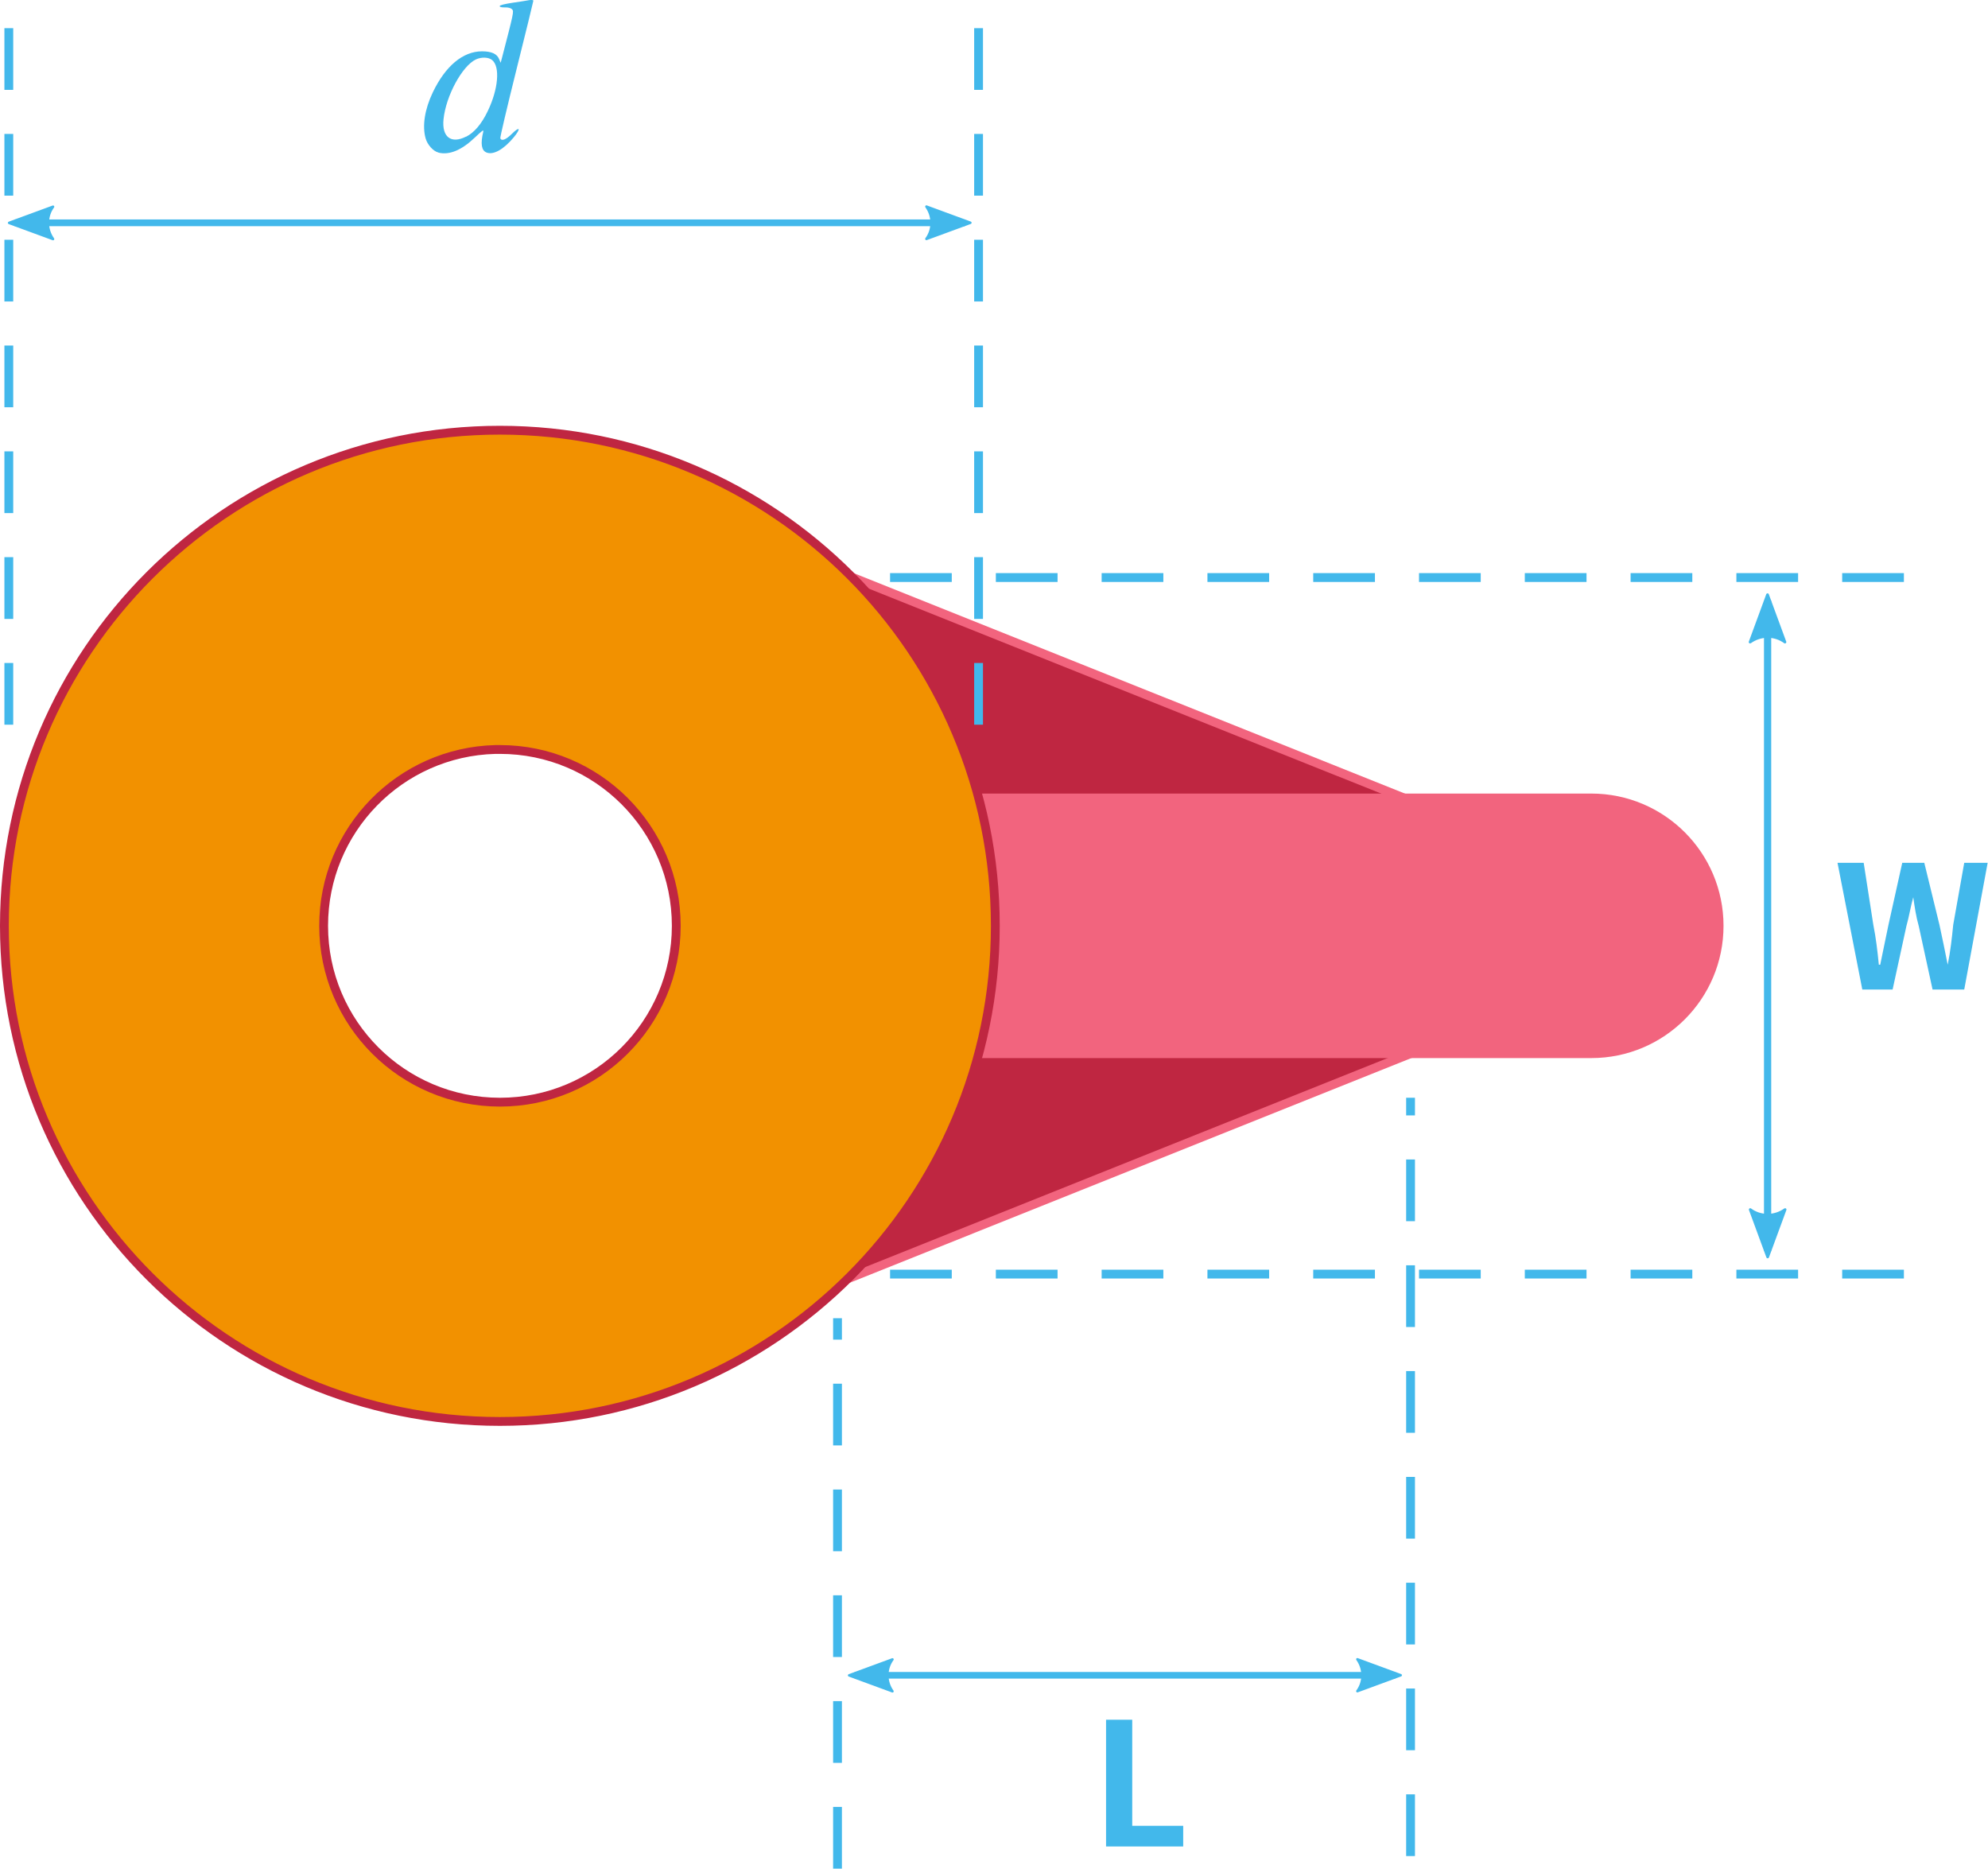
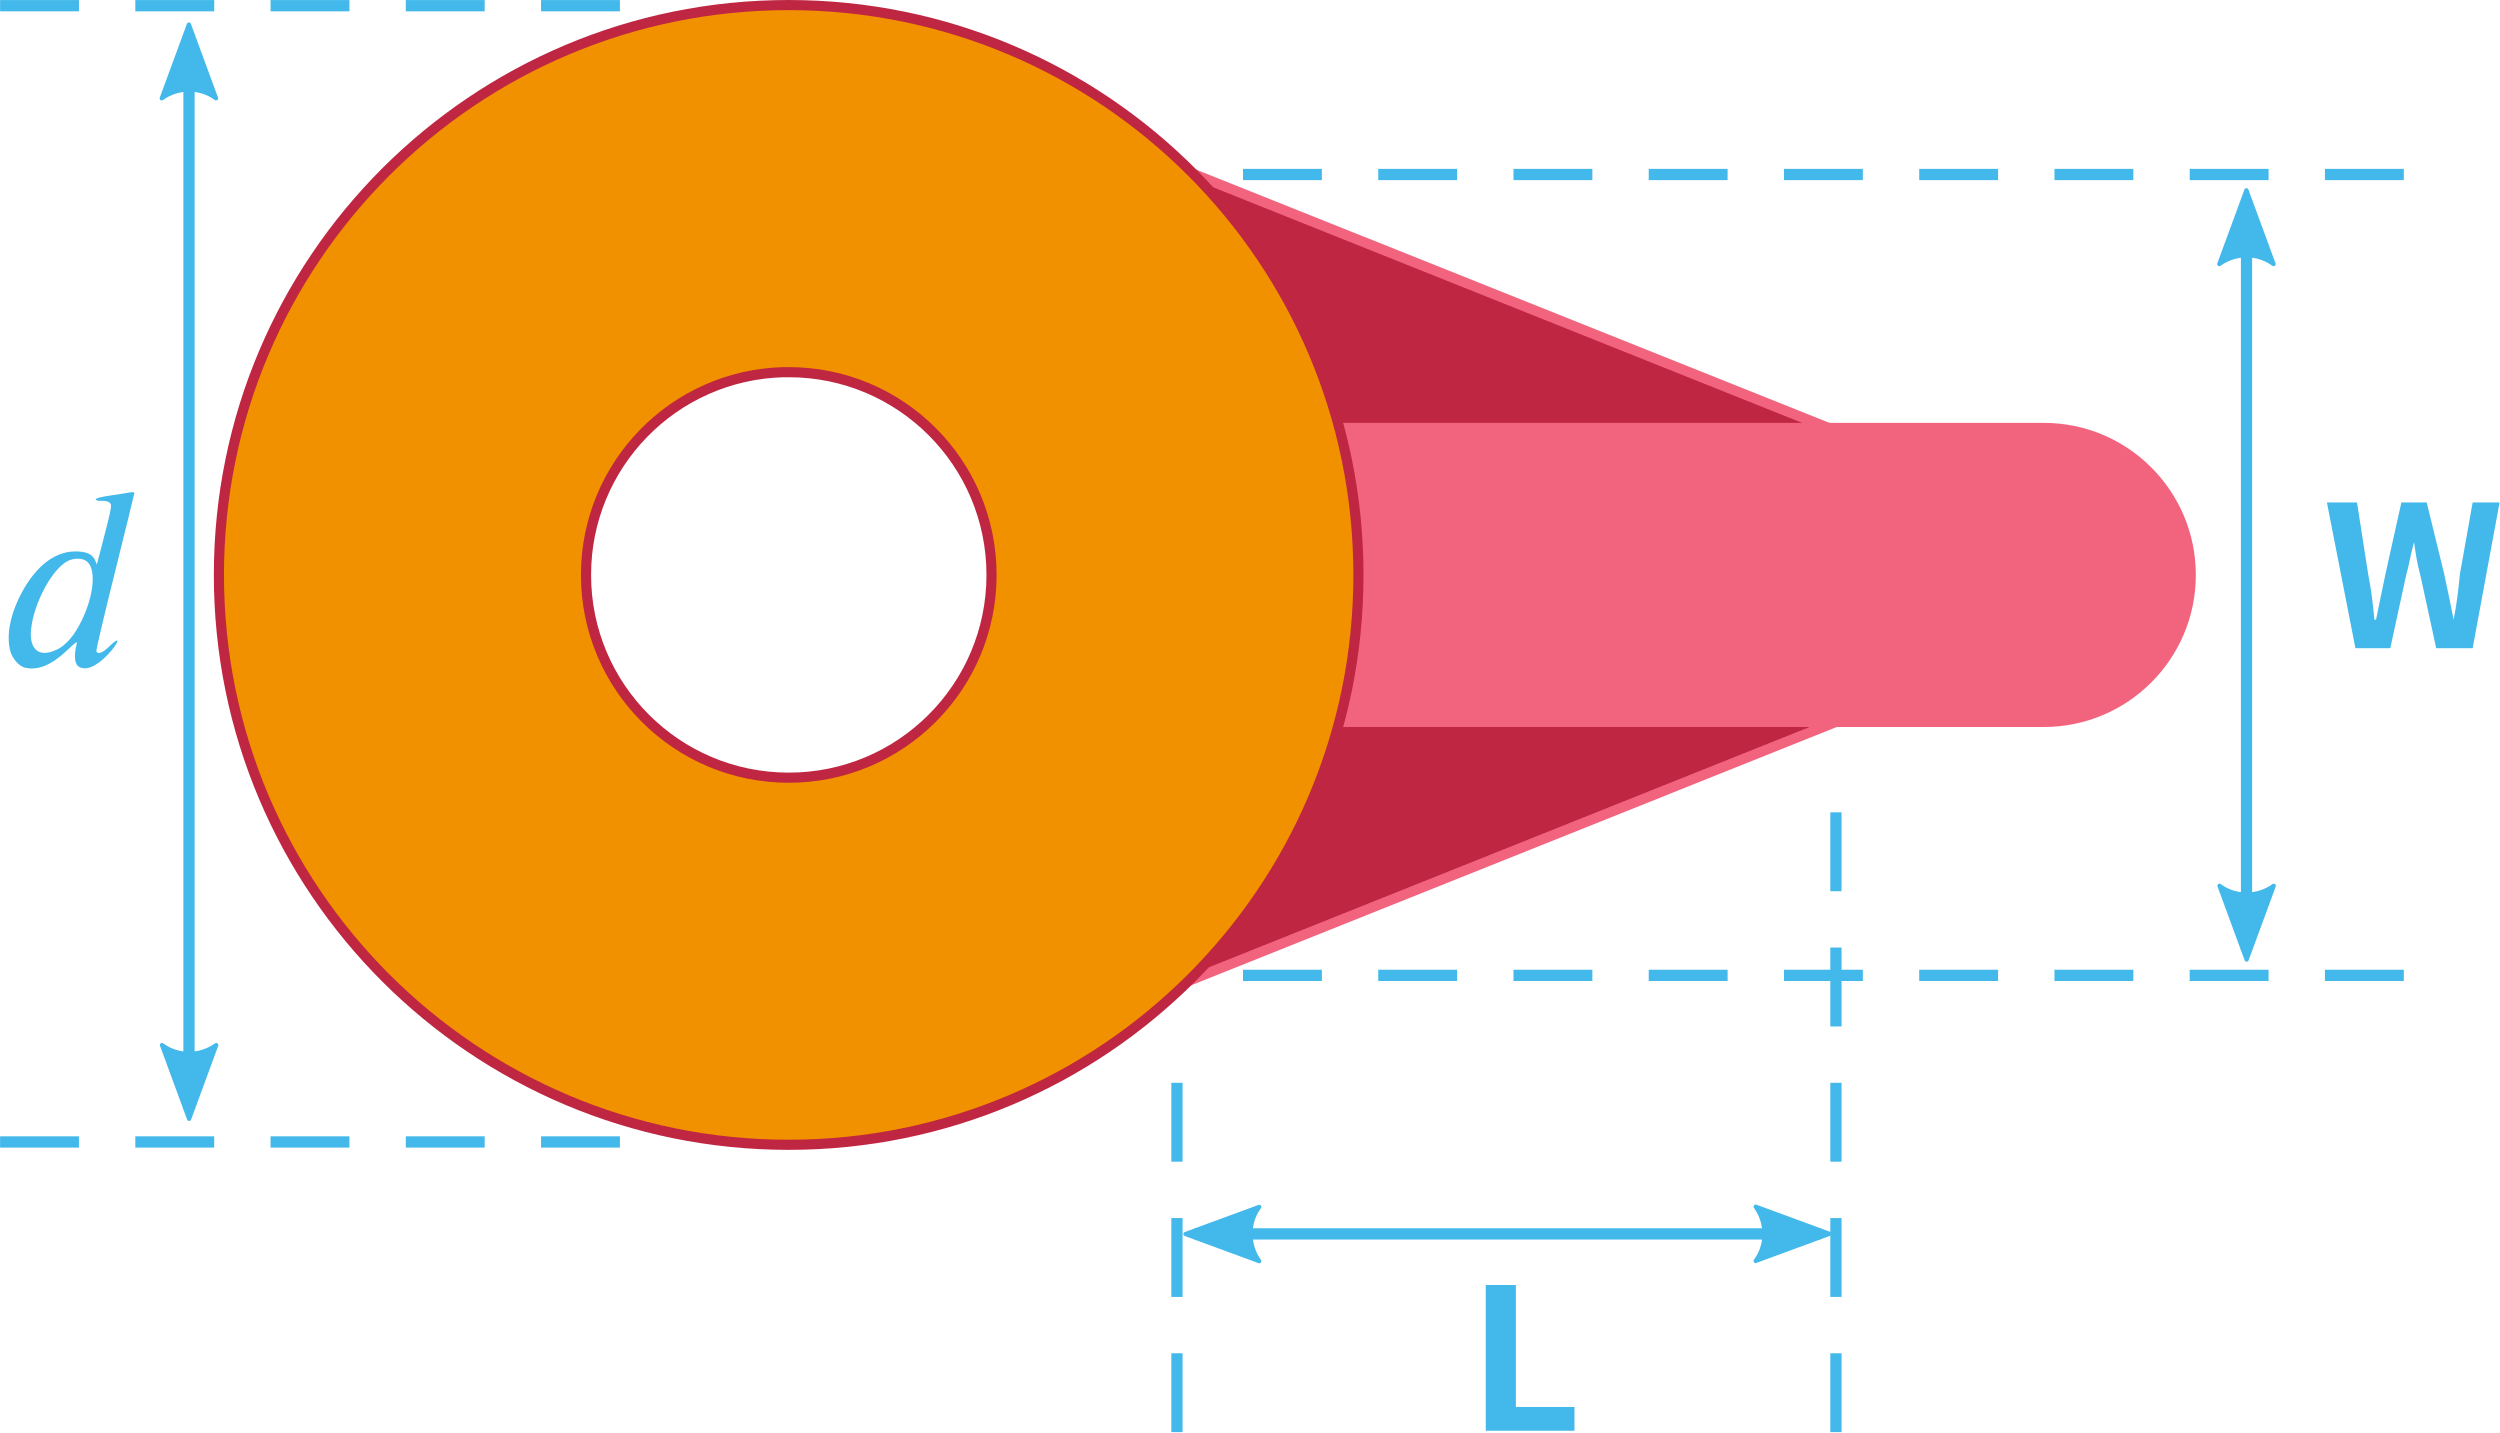
- <svg xmlns="http://www.w3.org/2000/svg" id="Слой_1" data-name="Слой 1" viewBox="0 0 22.55 21.193" version="1.1" width="225.5" height="211.932">
+ <svg xmlns="http://www.w3.org/2000/svg" id="Слой_1" data-name="Слой 1" viewBox="0 0 24.659 14.127" version="1.1" width="221.931" height="127.14">
  <defs id="defs159429">
    <marker style="overflow:visible" id="marker2044" refX="0" refY="0" orient="auto">
      <path transform="scale(-0.6)" d="M 8.719,4.034 -2.207,0.016 8.719,-4.002 c -1.745,2.372 -1.735,5.617 -6e-7,8.035 z" style="fill:#42b8eb;fill-opacity:1;fill-rule:evenodd;stroke:#42b8eb;stroke-width:0.625;stroke-linejoin:round;stroke-opacity:1" id="path2042" />
    </marker>
    <marker style="overflow:visible" id="marker2034" refX="0" refY="0" orient="auto">
      <path transform="scale(0.6)" d="M 8.719,4.034 -2.207,0.016 8.719,-4.002 c -1.745,2.372 -1.735,5.617 -6e-7,8.035 z" style="fill:#42b8eb;fill-opacity:1;fill-rule:evenodd;stroke:#42b8eb;stroke-width:0.625;stroke-linejoin:round;stroke-opacity:1" id="path2032" />
    </marker>
    <marker style="overflow:visible" id="marker1869" refX="0" refY="0" orient="auto">
      <path transform="scale(-0.6)" d="M 8.719,4.034 -2.207,0.016 8.719,-4.002 c -1.745,2.372 -1.735,5.617 -6e-7,8.035 z" style="fill:#42b8eb;fill-opacity:1;fill-rule:evenodd;stroke:#42b8eb;stroke-width:0.625;stroke-linejoin:round;stroke-opacity:1" id="path1867" />
    </marker>
    <marker style="overflow:visible" id="marker1859" refX="0" refY="0" orient="auto">
      <path transform="scale(0.6)" d="M 8.719,4.034 -2.207,0.016 8.719,-4.002 c -1.745,2.372 -1.735,5.617 -6e-7,8.035 z" style="fill:#42b8eb;fill-opacity:1;fill-rule:evenodd;stroke:#42b8eb;stroke-width:0.625;stroke-linejoin:round;stroke-opacity:1" id="path1857" />
    </marker>
    <style id="style159427">.cls-1{fill:#1a81c4;}</style>
-     <marker style="overflow:visible" id="marker1675" refX="0" refY="0" orient="auto">
+     <marker style="overflow:visible" id="marker1675" refX="0" refY="0" orient="auto" viewBox="0 0 6.93 5.196" markerWidth="6.93" markerHeight="5.196" preserveAspectRatio="xMidYMid">
      <path transform="scale(0.6)" d="M 8.719,4.034 -2.207,0.016 8.719,-4.002 c -1.745,2.372 -1.735,5.617 -6e-7,8.035 z" style="fill:#42b8eb;fill-opacity:1;fill-rule:evenodd;stroke:#42b8eb;stroke-width:0.625;stroke-linejoin:round;stroke-opacity:1" id="path1673" />
    </marker>
-     <marker style="overflow:visible" id="marker2029" refX="0" refY="0" orient="auto">
+     <marker style="overflow:visible" id="marker2029" refX="0" refY="0" orient="auto" viewBox="0 0 6.93 5.196" markerWidth="6.93" markerHeight="5.196" preserveAspectRatio="xMidYMid">
      <path transform="scale(-0.6)" d="M 8.719,4.034 -2.207,0.016 8.719,-4.002 c -1.745,2.372 -1.735,5.617 -6e-7,8.035 z" style="fill:#42b8eb;fill-opacity:1;fill-rule:evenodd;stroke:#42b8eb;stroke-width:0.625;stroke-linejoin:round;stroke-opacity:1" id="path2027" />
    </marker>
  </defs>
-   <g id="g2832" transform="translate(-0.9499999,-1)">
+   <g id="g2832" transform="translate(1.159048,-5.828906)">
    <g id="g1330">
      <path style="opacity:1;fill:#bf2641;fill-opacity:1;stroke:#f2647e;stroke-width:0.1;stroke-linecap:square;stroke-linejoin:round;stroke-miterlimit:4;stroke-dasharray:none;stroke-dashoffset:0;stroke-opacity:1;paint-order:fill markers stroke" d="m 10,7.3 8.106,3.242 v 1.945 L 10,15.73 Z" id="path1037" />
      <path style="color:#000000;font-style:normal;font-variant:normal;font-weight:normal;font-stretch:normal;font-size:medium;line-height:normal;font-family:sans-serif;font-variant-ligatures:normal;font-variant-position:normal;font-variant-caps:normal;font-variant-numeric:normal;font-variant-alternates:normal;font-variant-east-asian:normal;font-feature-settings:normal;font-variation-settings:normal;text-indent:0;text-align:start;text-decoration:none;text-decoration-line:none;text-decoration-style:solid;text-decoration-color:#000000;letter-spacing:normal;word-spacing:normal;text-transform:none;writing-mode:lr-tb;direction:ltr;text-orientation:mixed;dominant-baseline:auto;baseline-shift:baseline;text-anchor:start;white-space:normal;shape-padding:0;shape-margin:0;inline-size:0;clip-rule:nonzero;display:inline;overflow:visible;visibility:visible;opacity:1;isolation:auto;mix-blend-mode:normal;color-interpolation:sRGB;color-interpolation-filters:linearRGB;solid-color:#000000;solid-opacity:1;vector-effect:none;fill:#f2647e;fill-opacity:1;fill-rule:nonzero;stroke:none;stroke-width:0.1;stroke-linecap:round;stroke-linejoin:round;stroke-miterlimit:4;stroke-dasharray:none;stroke-dashoffset:0;stroke-opacity:1;paint-order:fill markers stroke;color-rendering:auto;image-rendering:auto;shape-rendering:auto;text-rendering:auto;enable-background:accumulate;stop-color:#000000;stop-opacity:1" d="M 12,10 A 1.5,1.5 0 0 0 10.5,11.5 1.5,1.5 0 0 0 12,13 h 7 A 1.5,1.5 0 0 0 20.5,11.5 1.5,1.5 0 0 0 19,10 Z" id="path1389" />
      <path id="circle1364-5-3" style="fill:#f29100;fill-opacity:1;stroke:#bf2641;stroke-width:0.1;stroke-linecap:square;stroke-linejoin:round;stroke-miterlimit:4;stroke-dasharray:none;stroke-dashoffset:0;stroke-opacity:1;paint-order:fill markers stroke" d="M 6.621,5.879 A 5.62,5.62 0 0 0 1,11.5 5.62,5.62 0 0 0 6.621,17.121 5.62,5.62 0 0 0 12.24,11.5 5.62,5.62 0 0 0 6.621,5.879 Z M 6.57,9.5 a 2,2 0 0 1 0.051,0 2,2 0 0 1 2,2 2,2 0 0 1 -2,2 2,2 0 0 1 -2,-2 2,2 0 0 1 1.949,-2 z" />
-       <path style="fill:#42b8eb;fill-opacity:1;stroke:none;stroke-width:0.013;stroke-opacity:1" d="M 5.924,2.73 C 5.865,2.716 5.799,2.643 5.778,2.57 5.738,2.429 5.767,2.241 5.859,2.048 6.002,1.749 6.2,1.583 6.416,1.582 6.526,1.582 6.587,1.61 6.612,1.671 l 0.017,0.041 0.014,-0.052 c 0.135,-0.52 0.138,-0.532 0.115,-0.555 -0.014,-0.014 -0.042,-0.022 -0.081,-0.021 -0.038,6.422e-4 -0.059,-0.004 -0.059,-0.015 0,-0.01 0.053,-0.024 0.148,-0.038 0.081,-0.012 0.167,-0.025 0.19,-0.03 C 6.982,0.998 7,1 7,1.008 7,1.015 6.914,1.365 6.809,1.786 6.704,2.207 6.621,2.559 6.625,2.568 c 0.014,0.036 0.065,0.016 0.13,-0.049 0.092,-0.092 0.107,-0.064 0.022,0.039 -0.114,0.137 -0.23,0.202 -0.307,0.172 -0.059,-0.022 -0.071,-0.1 -0.039,-0.233 0.007,-0.031 -0.006,-0.021 -0.096,0.064 -0.15,0.143 -0.288,0.2 -0.411,0.17 z m 0.312,-0.179 c 0.092,-0.046 0.176,-0.144 0.245,-0.288 0.122,-0.251 0.144,-0.509 0.05,-0.583 -0.042,-0.033 -0.12,-0.035 -0.183,-0.006 -0.156,0.074 -0.34,0.414 -0.367,0.678 -0.021,0.201 0.085,0.283 0.254,0.198 z" id="path3658" />
-       <path style="fill:none;fill-opacity:1;stroke:#42b8eb;stroke-width:0.076;stroke-linecap:square;stroke-linejoin:round;stroke-miterlimit:4;stroke-dasharray:none;stroke-dashoffset:0;stroke-opacity:1;marker-start:url(#marker1675);marker-end:url(#marker2029);paint-order:fill markers stroke" d="M 11.856,3.527 H 1.154" id="path1043" />
-       <path style="fill:none;fill-opacity:1;stroke:#42b8eb;stroke-width:0.1;stroke-linecap:square;stroke-linejoin:round;stroke-miterlimit:4;stroke-dasharray:0.6, 0.6;stroke-dashoffset:0;stroke-opacity:1;paint-order:fill markers stroke" d="m 12.05,1.369 v 8" id="path1878" />
-       <text xml:space="preserve" style="font-style:normal;font-variant:normal;font-weight:normal;font-stretch:normal;font-size:1.942px;line-height:1.25;font-family:'Noto Sans Mono CJK SC';-inkscape-font-specification:'Noto Sans Mono CJK SC';letter-spacing:0px;word-spacing:0px;fill:#42b8eb;fill-opacity:1;stroke:none;stroke-width:0.121" x="13.323" y="21.939" id="text3524">
-         <tspan id="tspan3522" x="13.323" y="21.939" style="font-style:normal;font-variant:normal;font-weight:bold;font-stretch:normal;font-size:1.942px;font-family:'Noto Sans CJK SC';-inkscape-font-specification:'Noto Sans CJK SC Bold';font-variant-ligatures:normal;font-variant-caps:normal;font-variant-numeric:normal;font-variant-east-asian:normal;fill:#42b8eb;fill-opacity:1;stroke-width:0.121">L</tspan>
+       <text xml:space="preserve" style="font-style:normal;font-variant:normal;font-weight:normal;font-stretch:normal;font-size:1.942px;line-height:1.25;font-family:'Noto Sans Mono CJK SC';-inkscape-font-specification:'Noto Sans Mono CJK SC';letter-spacing:0px;word-spacing:0px;fill:#42b8eb;fill-opacity:1;stroke:none;stroke-width:0.121" x="13.323" y="19.939" id="text3524">
+         <tspan id="tspan3522" x="13.323" y="19.939" style="font-style:normal;font-variant:normal;font-weight:bold;font-stretch:normal;font-size:1.942px;font-family:'Noto Sans CJK SC';-inkscape-font-specification:'Noto Sans CJK SC Bold';font-variant-ligatures:normal;font-variant-caps:normal;font-variant-numeric:normal;font-variant-east-asian:normal;fill:#42b8eb;fill-opacity:1;stroke-width:0.121">L</tspan>
      </text>
      <text xml:space="preserve" style="font-style:normal;font-variant:normal;font-weight:normal;font-stretch:normal;font-size:1.942px;line-height:1.25;font-family:'Noto Sans Mono CJK SC';-inkscape-font-specification:'Noto Sans Mono CJK SC';letter-spacing:0px;word-spacing:0px;fill:#42b8eb;fill-opacity:1;stroke:none;stroke-width:0.121" x="21.762" y="12.22" id="text3600">
        <tspan id="tspan3598" x="21.762" y="12.22" style="font-style:normal;font-variant:normal;font-weight:bold;font-stretch:normal;font-size:1.942px;font-family:'Noto Sans CJK SC';-inkscape-font-specification:'Noto Sans CJK SC Bold';font-variant-ligatures:normal;font-variant-caps:normal;font-variant-numeric:normal;font-variant-east-asian:normal;fill:#42b8eb;fill-opacity:1;stroke-width:0.121">W</tspan>
      </text>
-       <path style="fill:none;fill-opacity:1;stroke:#42b8eb;stroke-width:0.1;stroke-linecap:square;stroke-linejoin:round;stroke-miterlimit:4;stroke-dasharray:0.6, 0.6;stroke-dashoffset:0;stroke-opacity:1;paint-order:fill markers stroke" d="m 1.05,1.369 v 8" id="path1585" />
-       <path style="fill:none;fill-opacity:1;stroke:#42b8eb;stroke-width:0.075;stroke-linecap:square;stroke-linejoin:round;stroke-miterlimit:4;stroke-dasharray:none;stroke-dashoffset:0;stroke-opacity:1;marker-start:url(#marker1859);marker-end:url(#marker1869);paint-order:fill markers stroke" d="M 16.739,20 H 10.681" id="path1851" />
-       <path style="fill:none;fill-opacity:1;stroke:#42b8eb;stroke-width:0.1;stroke-linecap:square;stroke-linejoin:round;stroke-miterlimit:4;stroke-dasharray:0.6, 0.6;stroke-dashoffset:0;stroke-opacity:1;paint-order:fill markers stroke" d="M 16.95,22 V 13.5" id="path1853" />
-       <path style="fill:none;fill-opacity:1;stroke:#42b8eb;stroke-width:0.1;stroke-linecap:square;stroke-linejoin:round;stroke-miterlimit:4;stroke-dasharray:0.6, 0.6;stroke-dashoffset:0;stroke-opacity:1;paint-order:fill markers stroke" d="M 10.45,22.143 V 16" id="path1855" />
-       <path style="fill:none;fill-opacity:1;stroke:#42b8eb;stroke-width:0.082;stroke-linecap:square;stroke-linejoin:round;stroke-miterlimit:4;stroke-dasharray:none;stroke-dashoffset:0;stroke-opacity:1;marker-start:url(#marker2034);marker-end:url(#marker2044);paint-order:fill markers stroke" d="M 21,7.853 V 15.147" id="path2025" />
-       <path style="fill:none;fill-opacity:1;stroke:#42b8eb;stroke-width:0.1;stroke-linecap:square;stroke-linejoin:round;stroke-miterlimit:4;stroke-dasharray:0.6, 0.6;stroke-dashoffset:0;stroke-opacity:1;paint-order:fill markers stroke" d="M 22.496,7.55 H 11" id="path2028" />
-       <path style="fill:none;fill-opacity:1;stroke:#42b8eb;stroke-width:0.1;stroke-linecap:square;stroke-linejoin:round;stroke-miterlimit:4;stroke-dasharray:0.6, 0.6;stroke-dashoffset:0;stroke-opacity:1;paint-order:fill markers stroke" d="M 22.496,15.45 H 11" id="path2136" />
+       <path style="fill:none;fill-opacity:1;stroke:#42b8eb;stroke-width:0.111;stroke-linecap:square;stroke-linejoin:round;stroke-miterlimit:4;stroke-dasharray:none;stroke-dashoffset:0;stroke-opacity:1;marker-start:url(#marker1859);marker-end:url(#marker1869);paint-order:fill markers stroke" d="M 16.739,18 H 10.681" id="path1851" />
+       <path style="fill:none;fill-opacity:1;stroke:#42b8eb;stroke-width:0.111;stroke-linecap:square;stroke-linejoin:round;stroke-miterlimit:4;stroke-dasharray:0.667, 0.667;stroke-dashoffset:0;stroke-opacity:1;paint-order:fill markers stroke" d="M 16.95,19.9 V 13.5" id="path1853" />
+       <path style="fill:none;fill-opacity:1;stroke:#42b8eb;stroke-width:0.111;stroke-linecap:square;stroke-linejoin:round;stroke-miterlimit:4;stroke-dasharray:0.667, 0.667;stroke-dashoffset:0;stroke-opacity:1;paint-order:fill markers stroke" d="M 10.45,19.9 V 16" id="path1855" />
+       <path style="fill:none;fill-opacity:1;stroke:#42b8eb;stroke-width:0.111;stroke-linecap:square;stroke-linejoin:round;stroke-miterlimit:4;stroke-dasharray:none;stroke-dashoffset:0;stroke-opacity:1;marker-start:url(#marker2034);marker-end:url(#marker2044);paint-order:fill markers stroke" d="M 21,7.853 V 15.147" id="path2025" />
+       <path style="fill:none;fill-opacity:1;stroke:#42b8eb;stroke-width:0.111;stroke-linecap:square;stroke-linejoin:round;stroke-miterlimit:4;stroke-dasharray:0.667, 0.667;stroke-dashoffset:0;stroke-opacity:1;paint-order:fill markers stroke" d="M 22.496,7.55 H 11" id="path2028" />
+       <path style="fill:none;fill-opacity:1;stroke:#42b8eb;stroke-width:0.111;stroke-linecap:square;stroke-linejoin:round;stroke-miterlimit:4;stroke-dasharray:0.667, 0.667;stroke-dashoffset:0;stroke-opacity:1;paint-order:fill markers stroke" d="M 22.496,15.45 H 11" id="path2136" />
+       <path style="fill:#42b8eb;fill-opacity:1;stroke-width:0.013;stroke-dasharray:none" d="m -0.91,12.416 c -0.059,-0.014 -0.125,-0.087 -0.146,-0.16 -0.04,-0.141 -0.011,-0.329 0.081,-0.522 0.143,-0.299 0.341,-0.465 0.557,-0.466 0.11,-3.26e-4 0.171,0.027 0.197,0.088 l 0.017,0.041 0.014,-0.052 c 0.135,-0.52 0.138,-0.532 0.115,-0.555 -0.014,-0.014 -0.042,-0.022 -0.081,-0.021 -0.038,6.42e-4 -0.059,-0.004 -0.059,-0.015 0,-0.01 0.053,-0.024 0.148,-0.038 0.081,-0.012 0.167,-0.025 0.19,-0.03 0.025,-0.004 0.043,-0.002 0.043,0.006 0,0.007 -0.086,0.357 -0.191,0.778 -0.105,0.421 -0.188,0.773 -0.184,0.782 0.014,0.036 0.065,0.016 0.13,-0.049 0.092,-0.092 0.107,-0.064 0.022,0.039 -0.114,0.137 -0.23,0.202 -0.307,0.172 -0.059,-0.022 -0.071,-0.1 -0.039,-0.233 0.007,-0.031 -0.006,-0.021 -0.096,0.064 -0.15,0.143 -0.288,0.2 -0.411,0.17 z m 0.312,-0.179 c 0.092,-0.046 0.176,-0.144 0.245,-0.288 0.122,-0.251 0.144,-0.509 0.05,-0.583 -0.042,-0.033 -0.12,-0.035 -0.183,-0.006 -0.156,0.074 -0.34,0.414 -0.367,0.678 -0.021,0.201 0.085,0.283 0.254,0.198 z" id="path3658-0" />
+       <path style="fill:none;fill-opacity:1;stroke:#42b8eb;stroke-width:0.111;stroke-linecap:square;stroke-linejoin:round;stroke-miterlimit:4;stroke-dasharray:none;stroke-dashoffset:0;stroke-opacity:1;marker-start:url(#marker1675);marker-end:url(#marker2029);paint-order:fill markers stroke" d="M 0.705,6.218 V 16.718" id="path1043-2" />
+       <path style="fill:none;fill-opacity:1;stroke:#42b8eb;stroke-width:0.111;stroke-linecap:square;stroke-linejoin:round;stroke-miterlimit:4;stroke-dasharray:0.667, 0.667;stroke-dashoffset:0;stroke-opacity:1;paint-order:fill markers stroke" d="m -1.103,5.885 h 6.6" id="path1878-3" />
+       <path style="fill:none;fill-opacity:1;stroke:#42b8eb;stroke-width:0.111;stroke-linecap:square;stroke-linejoin:round;stroke-miterlimit:4;stroke-dasharray:0.667, 0.667;stroke-dashoffset:0;stroke-opacity:1;paint-order:fill markers stroke" d="m -1.103,17.093 h 6.6" id="path1585-7" />
    </g>
  </g>
</svg>
